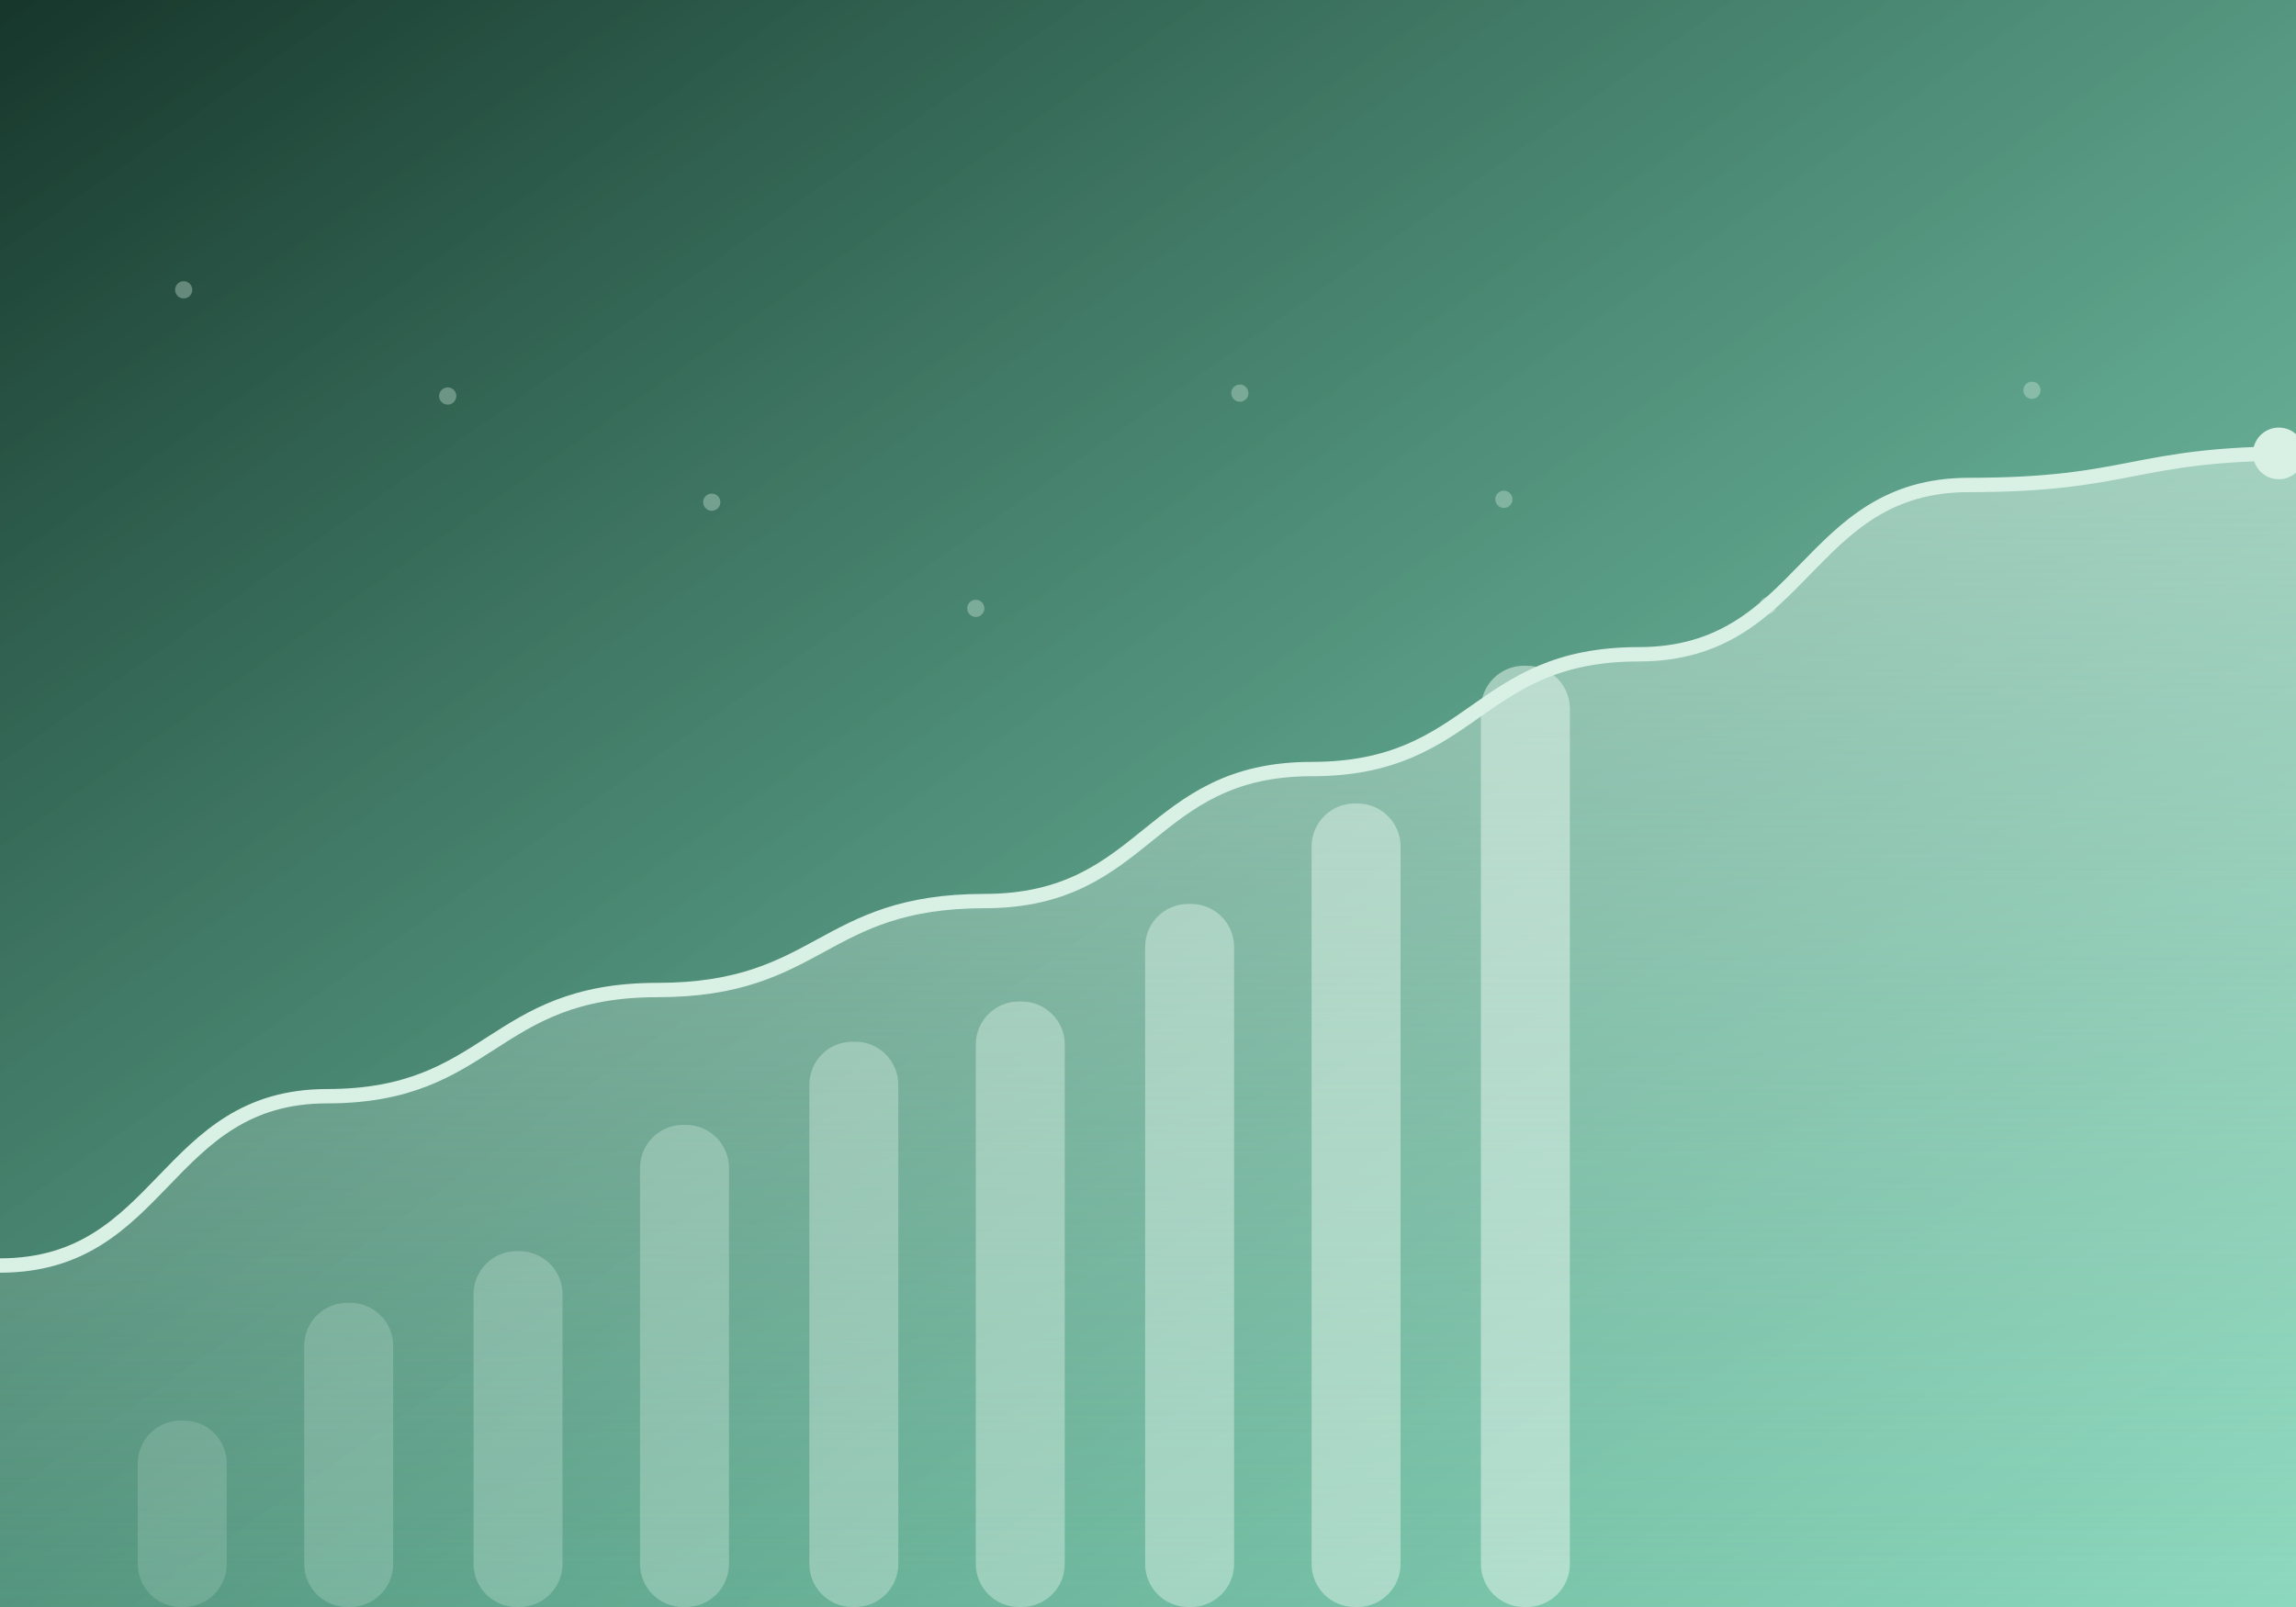
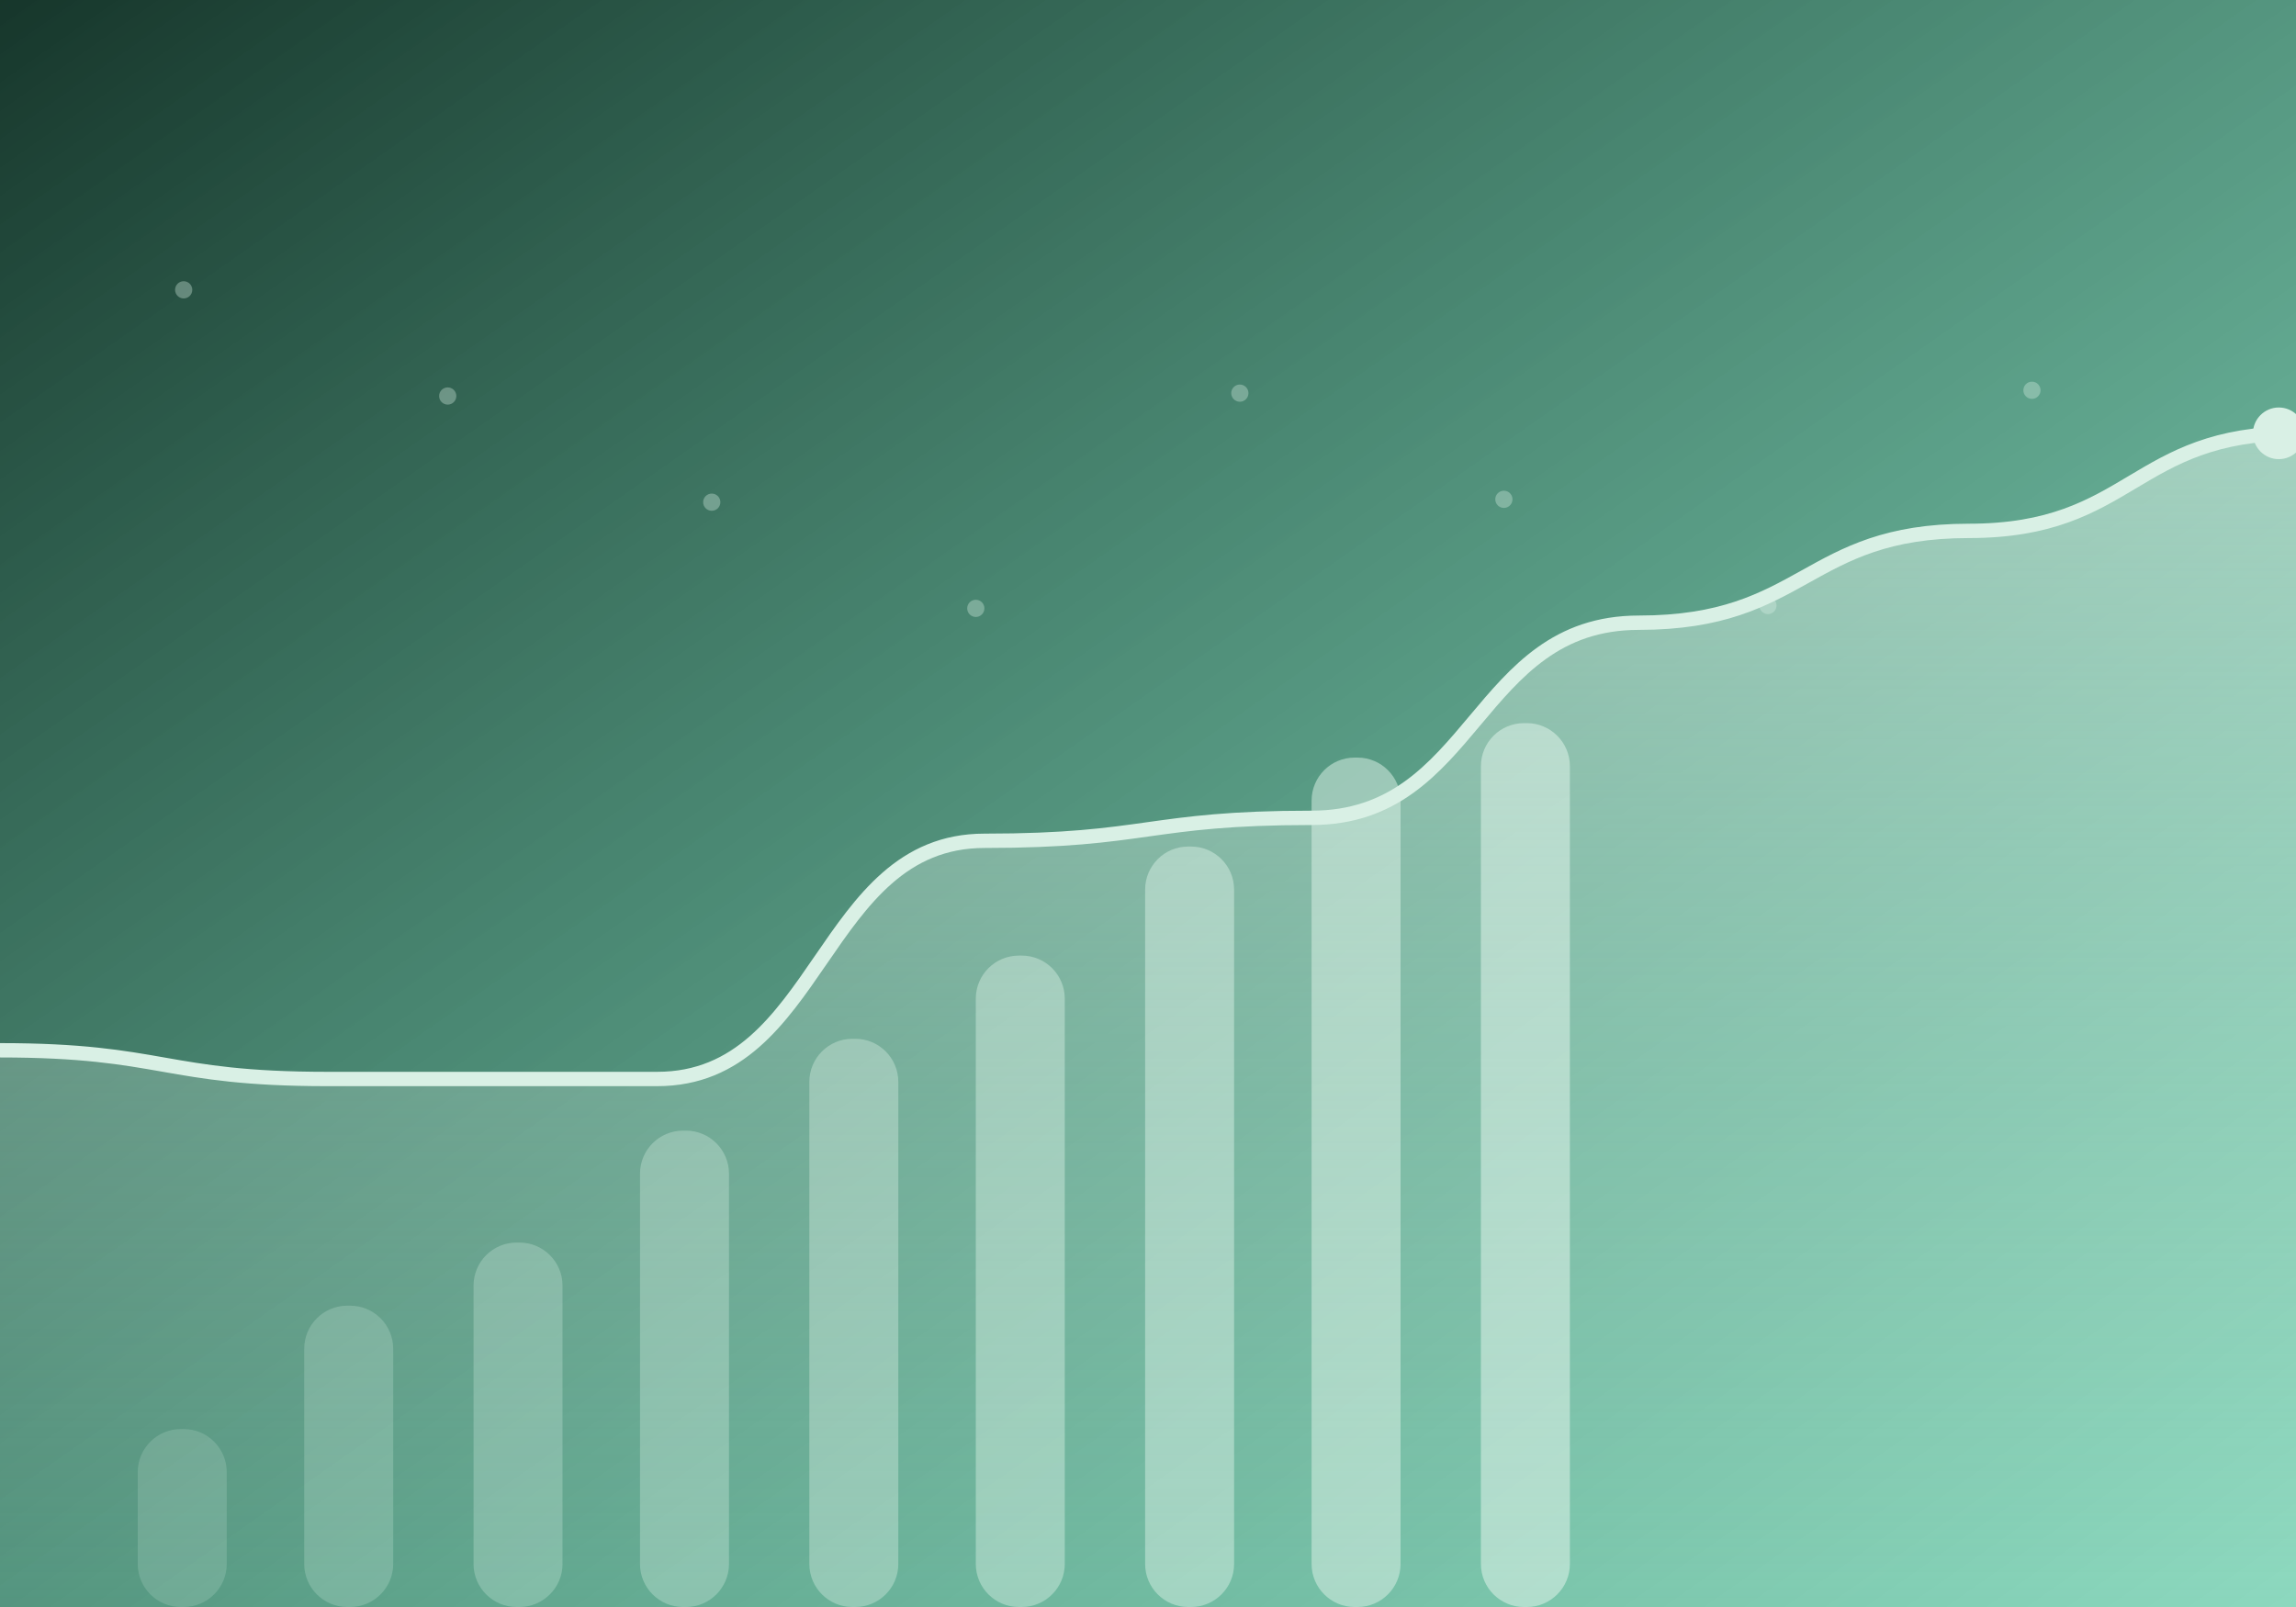
<svg xmlns="http://www.w3.org/2000/svg" viewBox="0 0 800 560" width="800" height="560">
  <defs>
    <linearGradient id="g" x1="0" y1="0" x2="1" y2="1">
      <stop offset="0" stop-color="#16352A" />
      <stop offset="1" stop-color="#2FB98A" stop-opacity=".55" />
    </linearGradient>
    <linearGradient id="a" x1="0" y1="0" x2="0" y2="1">
      <stop offset="0" stop-color="#D9F0E5" stop-opacity=".55" />
      <stop offset="1" stop-color="#D9F0E5" stop-opacity="0" />
    </linearGradient>
  </defs>
  <rect width="800" height="560" fill="url(#g)" />
-   <rect x="48" y="495" width="31" height="65" rx="15" fill="#D9F0E5" opacity="0.18" />
-   <rect x="106" y="454" width="31" height="106" rx="15" fill="#D9F0E5" opacity="0.23" />
-   <rect x="165" y="436" width="31" height="124" rx="15" fill="#D9F0E5" opacity="0.28" />
-   <rect x="223" y="392" width="31" height="168" rx="15" fill="#D9F0E5" opacity="0.33" />
-   <rect x="282" y="363" width="31" height="197" rx="15" fill="#D9F0E5" opacity="0.38" />
-   <rect x="340" y="349" width="31" height="211" rx="15" fill="#D9F0E5" opacity="0.43" />
-   <rect x="399" y="315" width="31" height="245" rx="15" fill="#D9F0E5" opacity="0.48" />
-   <rect x="457" y="280" width="31" height="280" rx="15" fill="#D9F0E5" opacity="0.53" />
-   <rect x="516" y="232" width="31" height="328" rx="15" fill="#D9F0E5" opacity="0.58" />
+   <rect x="48" y="498" width="31" height="62" rx="15" fill="#D9F0E5" opacity="0.18" />
+   <rect x="106" y="455" width="31" height="105" rx="15" fill="#D9F0E5" opacity="0.23" />
+   <rect x="165" y="433" width="31" height="127" rx="15" fill="#D9F0E5" opacity="0.28" />
+   <rect x="223" y="394" width="31" height="166" rx="15" fill="#D9F0E5" opacity="0.33" />
+   <rect x="282" y="362" width="31" height="198" rx="15" fill="#D9F0E5" opacity="0.38" />
+   <rect x="340" y="333" width="31" height="227" rx="15" fill="#D9F0E5" opacity="0.43" />
+   <rect x="399" y="295" width="31" height="265" rx="15" fill="#D9F0E5" opacity="0.48" />
+   <rect x="457" y="264" width="31" height="296" rx="15" fill="#D9F0E5" opacity="0.53" />
+   <rect x="516" y="252" width="31" height="308" rx="15" fill="#D9F0E5" opacity="0.58" />
  <circle cx="64" cy="101" r="3" fill="#D9F0E5" opacity=".35" />
  <circle cx="156" cy="138" r="3" fill="#D9F0E5" opacity=".35" />
  <circle cx="248" cy="175" r="3" fill="#D9F0E5" opacity=".35" />
  <circle cx="340" cy="212" r="3" fill="#D9F0E5" opacity=".35" />
  <circle cx="432" cy="137" r="3" fill="#D9F0E5" opacity=".35" />
  <circle cx="524" cy="174" r="3" fill="#D9F0E5" opacity=".35" />
  <circle cx="616" cy="211" r="3" fill="#D9F0E5" opacity=".35" />
  <circle cx="708" cy="136" r="3" fill="#D9F0E5" opacity=".35" />
-   <path d="M0,441 C57,441 57,382 114,382 C171,382 171,345 229,345 C286,345 286,314 343,314 C400,314 400,268 457,268 C514,268 514,228 571,228 C629,228 629,169 686,169 C743,169 743,158 800,158 L800,560 L0,560 Z" fill="url(#a)" />
-   <path d="M0,441 C57,441 57,382 114,382 C171,382 171,345 229,345 C286,345 286,314 343,314 C400,314 400,268 457,268 C514,268 514,228 571,228 C629,228 629,169 686,169 C743,169 743,158 800,158" fill="none" stroke="#D9F0E5" stroke-width="5" stroke-linecap="round" />
-   <circle cx="794" cy="158" r="9" fill="#D9F0E5" />
+   <path d="M0,366 C57,366 57,376 114,376 C171,376 171,376 229,376 C286,376 286,293 343,293 C400,293 400,285 457,285 C514,285 514,217 571,217 C629,217 629,185 686,185 C743,185 743,151 800,151 L800,560 L0,560 Z" fill="url(#a)" />
+   <path d="M0,366 C57,366 57,376 114,376 C171,376 171,376 229,376 C286,376 286,293 343,293 C400,293 400,285 457,285 C514,285 514,217 571,217 C629,217 629,185 686,185 C743,185 743,151 800,151" fill="none" stroke="#D9F0E5" stroke-width="5" stroke-linecap="round" />
+   <circle cx="794" cy="151" r="9" fill="#D9F0E5" />
</svg>
